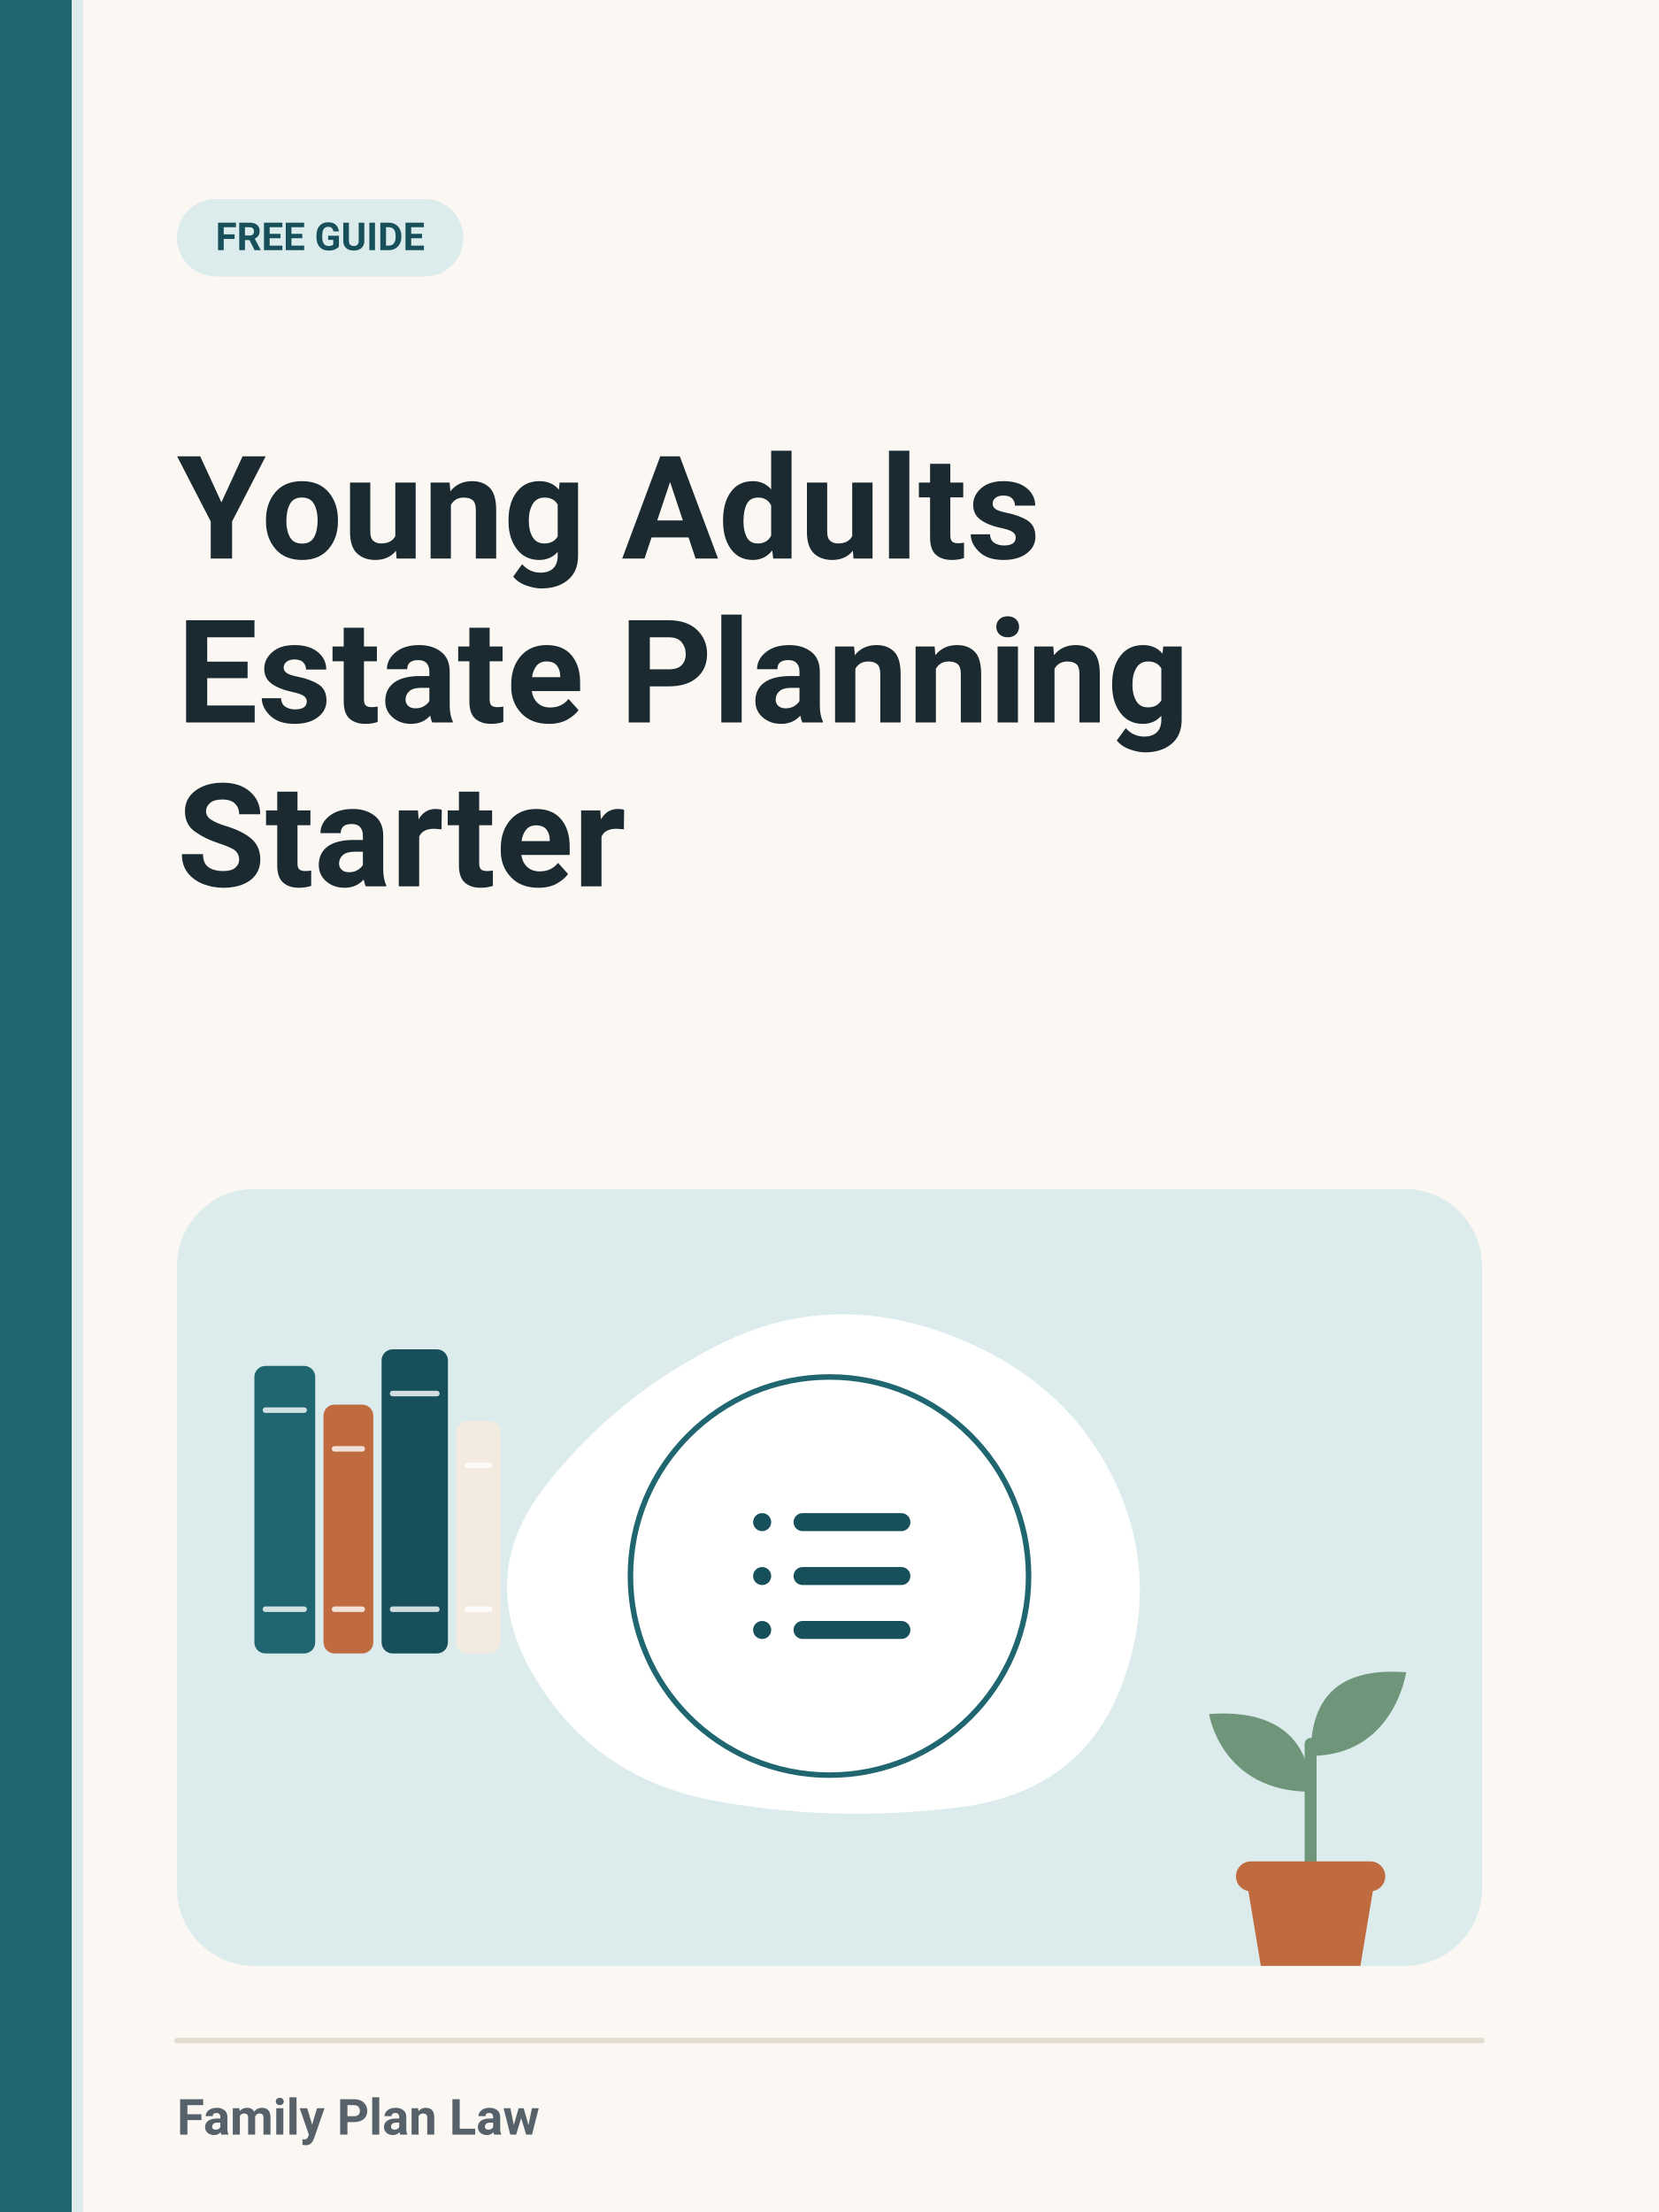
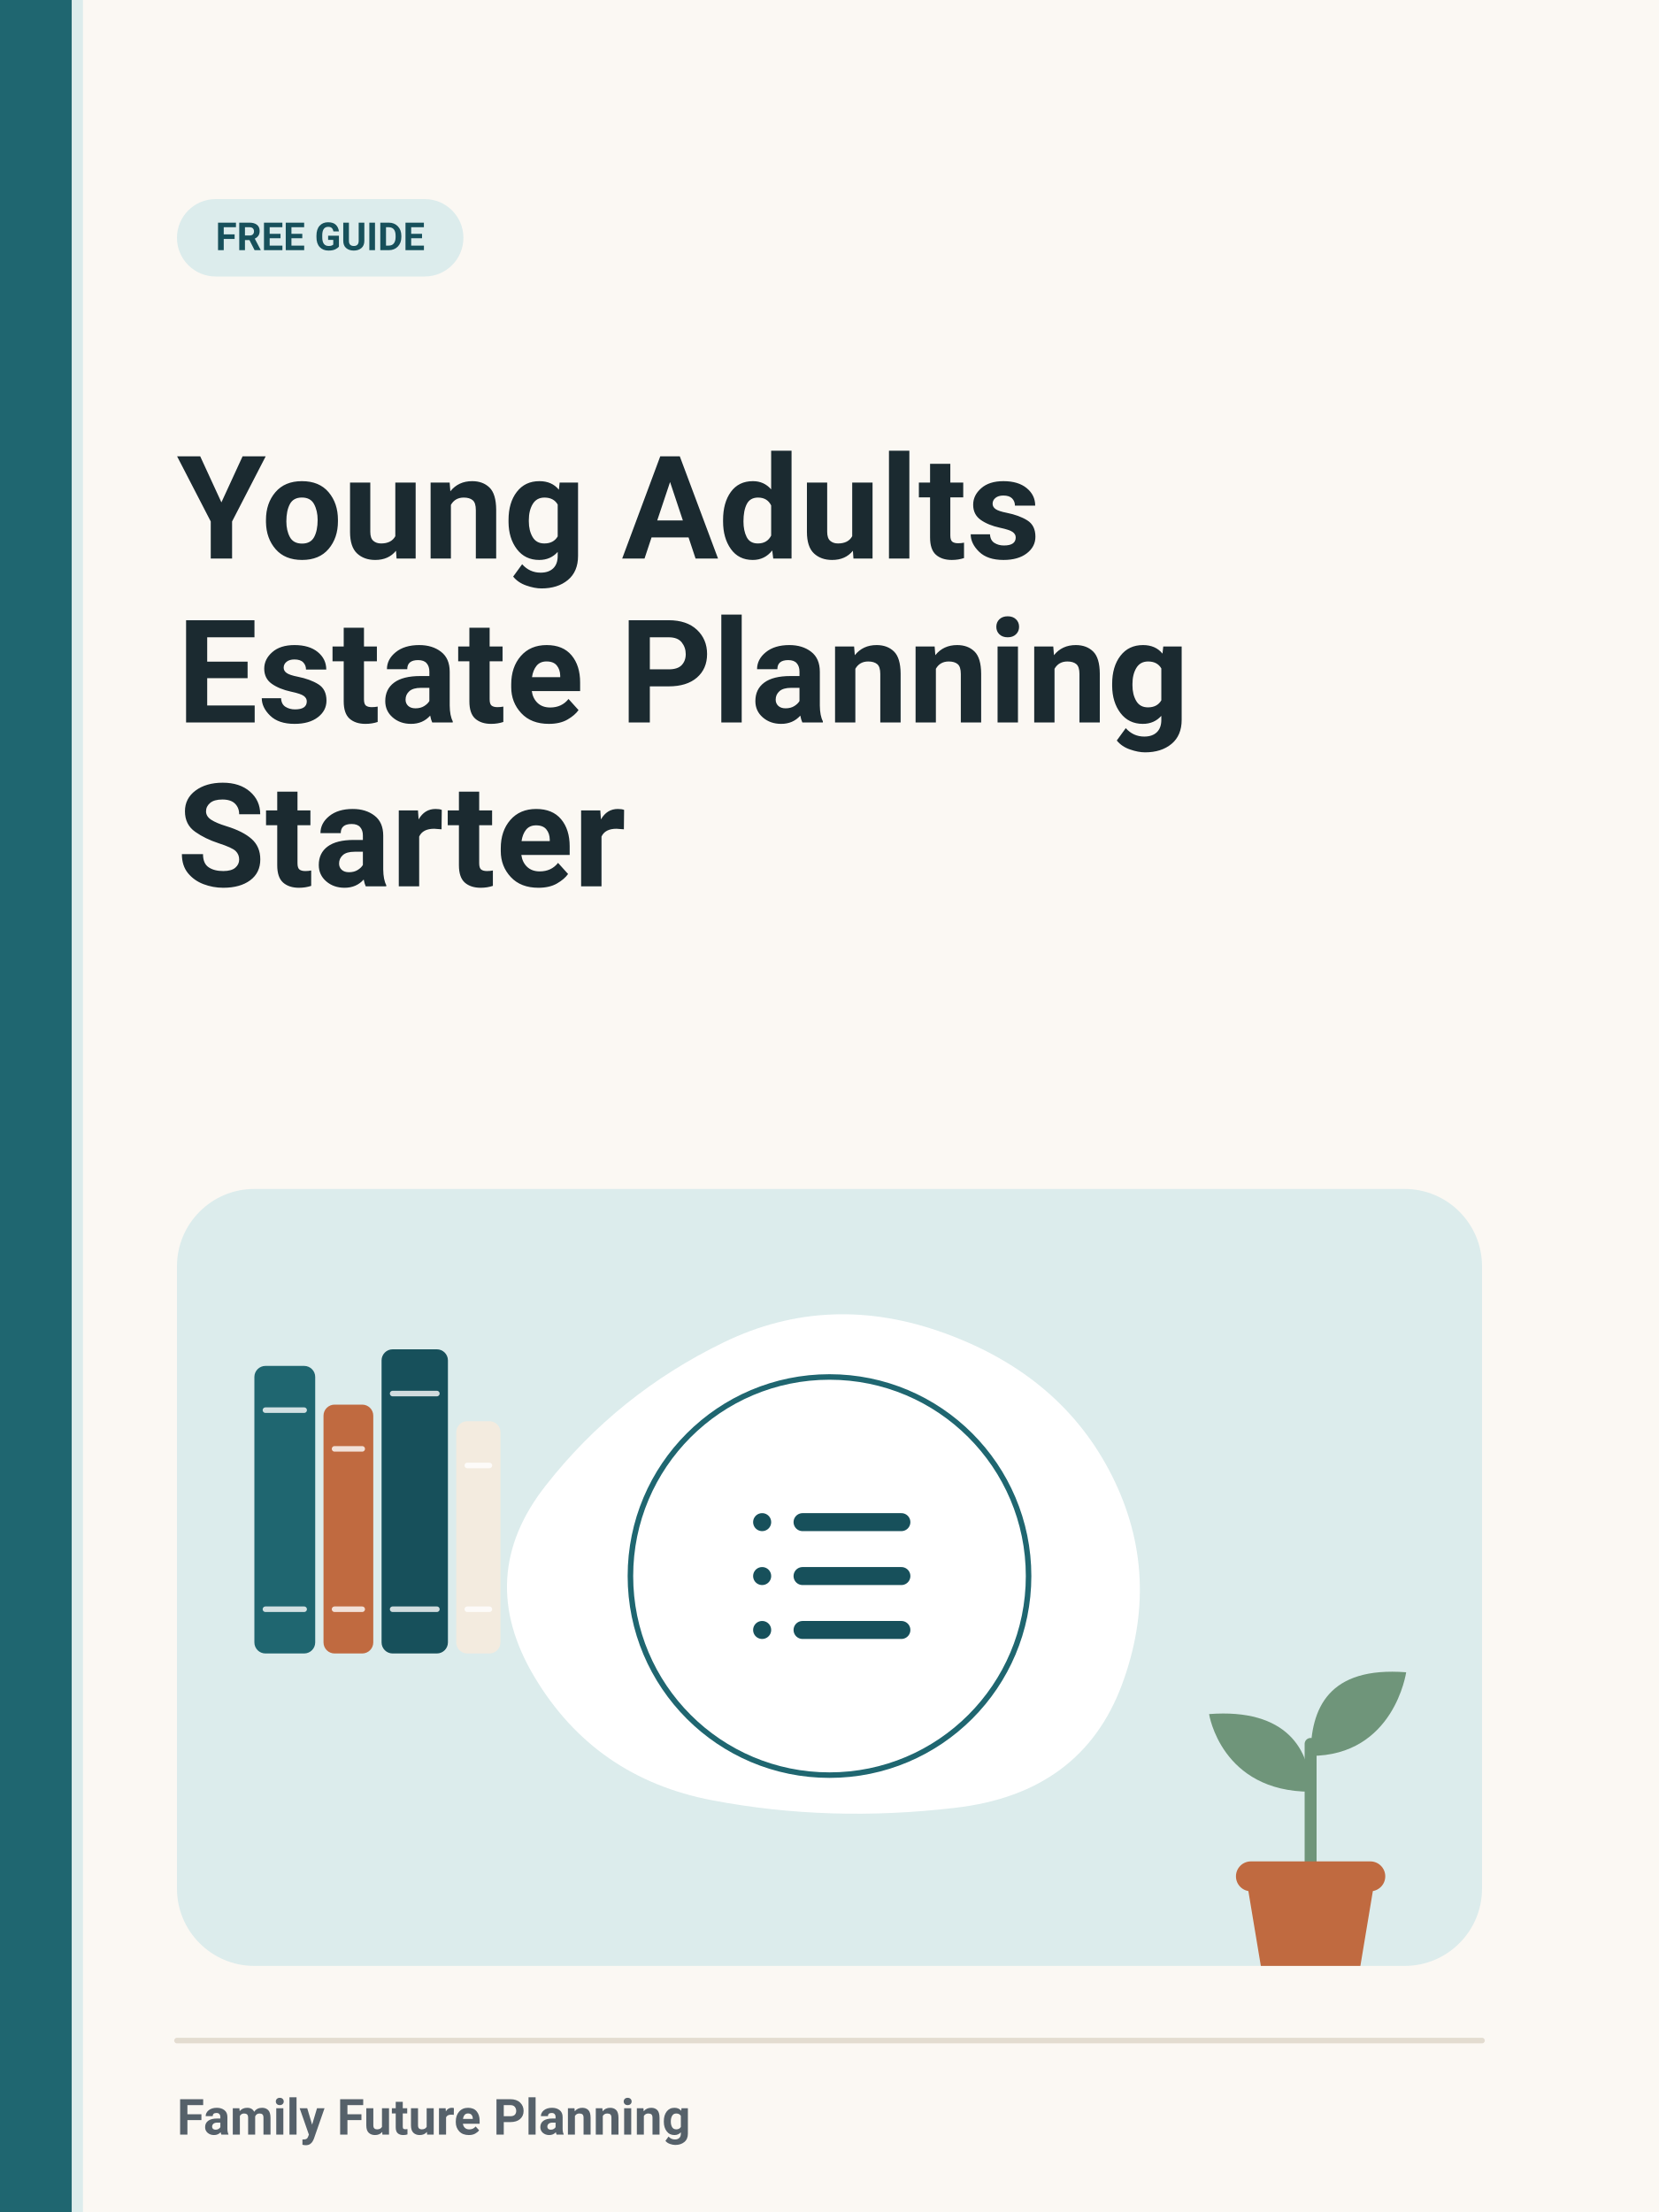
<svg xmlns="http://www.w3.org/2000/svg" viewBox="0 0 600 800" role="img" aria-labelledby="_R_0_-t _R_0_-d" width="600" height="800">
  <rect width="600" height="800" style="fill:#fbf8f3" />
  <rect width="26" height="800" style="fill:#1f6670" />
  <rect x="26" width="4" height="800" style="fill:#dcecec" />
  <g>
    <rect x="64" y="72" width="103.6" height="28" rx="14" style="fill:#dcecec" />
    <text x="115.8" y="90.48" font-size="14" font-weight="600" text-anchor="middle" style="fill:#17505b;font-family:system-ui, -apple-system, &quot;Segoe UI&quot;, Roboto, sans-serif">FREE GUIDE</text>
  </g>
  <text x="64" y="202" font-size="52" font-weight="700" text-anchor="start" style="fill:#1b2a30;font-family:system-ui, -apple-system, &quot;Segoe UI&quot;, Roboto, sans-serif">Young Adults</text>
  <text x="64" y="261.28" font-size="52" font-weight="700" text-anchor="start" style="fill:#1b2a30;font-family:system-ui, -apple-system, &quot;Segoe UI&quot;, Roboto, sans-serif">Estate Planning</text>
  <text x="64" y="320.56" font-size="52" font-weight="700" text-anchor="start" style="fill:#1b2a30;font-family:system-ui, -apple-system, &quot;Segoe UI&quot;, Roboto, sans-serif">Starter</text>
  <rect x="64" y="430" width="472" height="281" rx="28" style="fill:#dcecec" />
  <g>
    <path d="M 402.2 533.8 Q 420.3 570.0 405.8 609.2 Q 391.2 648.5 345.6 653.8 Q 300.0 659.2 257.6 651.1 Q 215.1 643.0 193.3 606.5 Q 171.5 570.0 197.5 537.1 Q 223.4 504.1 261.7 485.5 Q 300.0 466.9 342.0 482.3 Q 384.1 497.7 402.2 533.8 Z" style="fill:#ffffff" />
    <circle cx="300" cy="570" r="72" style="fill:#ffffff" />
    <circle cx="300" cy="570" r="72" style="fill:none;stroke:#1f6670" stroke-width="2" />
    <g transform="translate(261 531) scale(3.25)">
      <g style="stroke:#17505b;color:#17505b" fill="none" stroke-width="2" stroke-linecap="round" stroke-linejoin="round">
        <path d="M9 6h11M9 12h11M9 18h11M4.5 6h.01M4.5 12h.01M4.5 18h.01" />
      </g>
    </g>
    <g>
      <g>
        <g>
          <rect x="92" y="494" width="22" height="104" rx="4" style="fill:#1f6670" />
          <line x1="96" x2="110" y1="510" y2="510" style="stroke:#ffffff" stroke-linecap="round" stroke-linejoin="round" stroke-width="2" opacity="0.8" />
          <line x1="96" x2="110" y1="582" y2="582" style="stroke:#ffffff" stroke-linecap="round" stroke-linejoin="round" stroke-width="2" opacity="0.8" />
        </g>
        <g>
          <rect x="117" y="508" width="18" height="90" rx="4" style="fill:#c06a40" />
          <line x1="121" x2="131" y1="524" y2="524" style="stroke:#ffffff" stroke-linecap="round" stroke-linejoin="round" stroke-width="2" opacity="0.8" />
          <line x1="121" x2="131" y1="582" y2="582" style="stroke:#ffffff" stroke-linecap="round" stroke-linejoin="round" stroke-width="2" opacity="0.8" />
        </g>
        <g>
          <rect x="138" y="488" width="24" height="110" rx="4" style="fill:#17505b" />
          <line x1="142" x2="158" y1="504" y2="504" style="stroke:#ffffff" stroke-linecap="round" stroke-linejoin="round" stroke-width="2" opacity="0.8" />
          <line x1="142" x2="158" y1="582" y2="582" style="stroke:#ffffff" stroke-linecap="round" stroke-linejoin="round" stroke-width="2" opacity="0.8" />
        </g>
        <g>
          <rect x="165" y="514" width="16" height="84" rx="4" style="fill:#f3ebdf" />
          <line x1="169" x2="177" y1="530" y2="530" style="stroke:#ffffff" stroke-linecap="round" stroke-linejoin="round" stroke-width="2" opacity="0.8" />
          <line x1="169" x2="177" y1="582" y2="582" style="stroke:#ffffff" stroke-linecap="round" stroke-linejoin="round" stroke-width="2" opacity="0.8" />
        </g>
      </g>
      <g transform="translate(474 711) scale(0.9)">
        <g transform="translate(0 -34) scale(1.2)">
          <path d="M 0 0 V -46" style="stroke:#6f957a;fill:none" stroke-width="4" stroke-linecap="round" stroke-linejoin="round" />
          <path d="M 0 -30 C -30 -30 -34 -56 -34 -56 C -8 -58 0 -44 0 -30 Z" style="fill:#6f957a" />
          <path d="M 0 -42 C 28 -42 32 -70 32 -70 C 6 -72 0 -58 0 -42 Z" style="fill:#6f957a" />
        </g>
        <path d="M -26 -36 H 26 L 20 0 H -20 Z" style="fill:#c06a40" />
        <rect x="-30" y="-42" width="60" height="12" rx="6" style="fill:#c06a40" />
      </g>
    </g>
  </g>
  <line x1="64" x2="536" y1="738" y2="738" style="stroke:#e3dcd0" stroke-width="2" stroke-linecap="round" stroke-linejoin="round" />
-   <text x="64" y="772" font-size="18" font-weight="700" text-anchor="start" style="fill:#56616a;font-family:system-ui, -apple-system, &quot;Segoe UI&quot;, Roboto, sans-serif">Family Plan Law</text>
+   <text x="64" y="772" font-size="18" font-weight="700" text-anchor="start" style="fill:#56616a;font-family:system-ui, -apple-system, &quot;Segoe UI&quot;, Roboto, sans-serif">Family Future Planning</text>
</svg>
